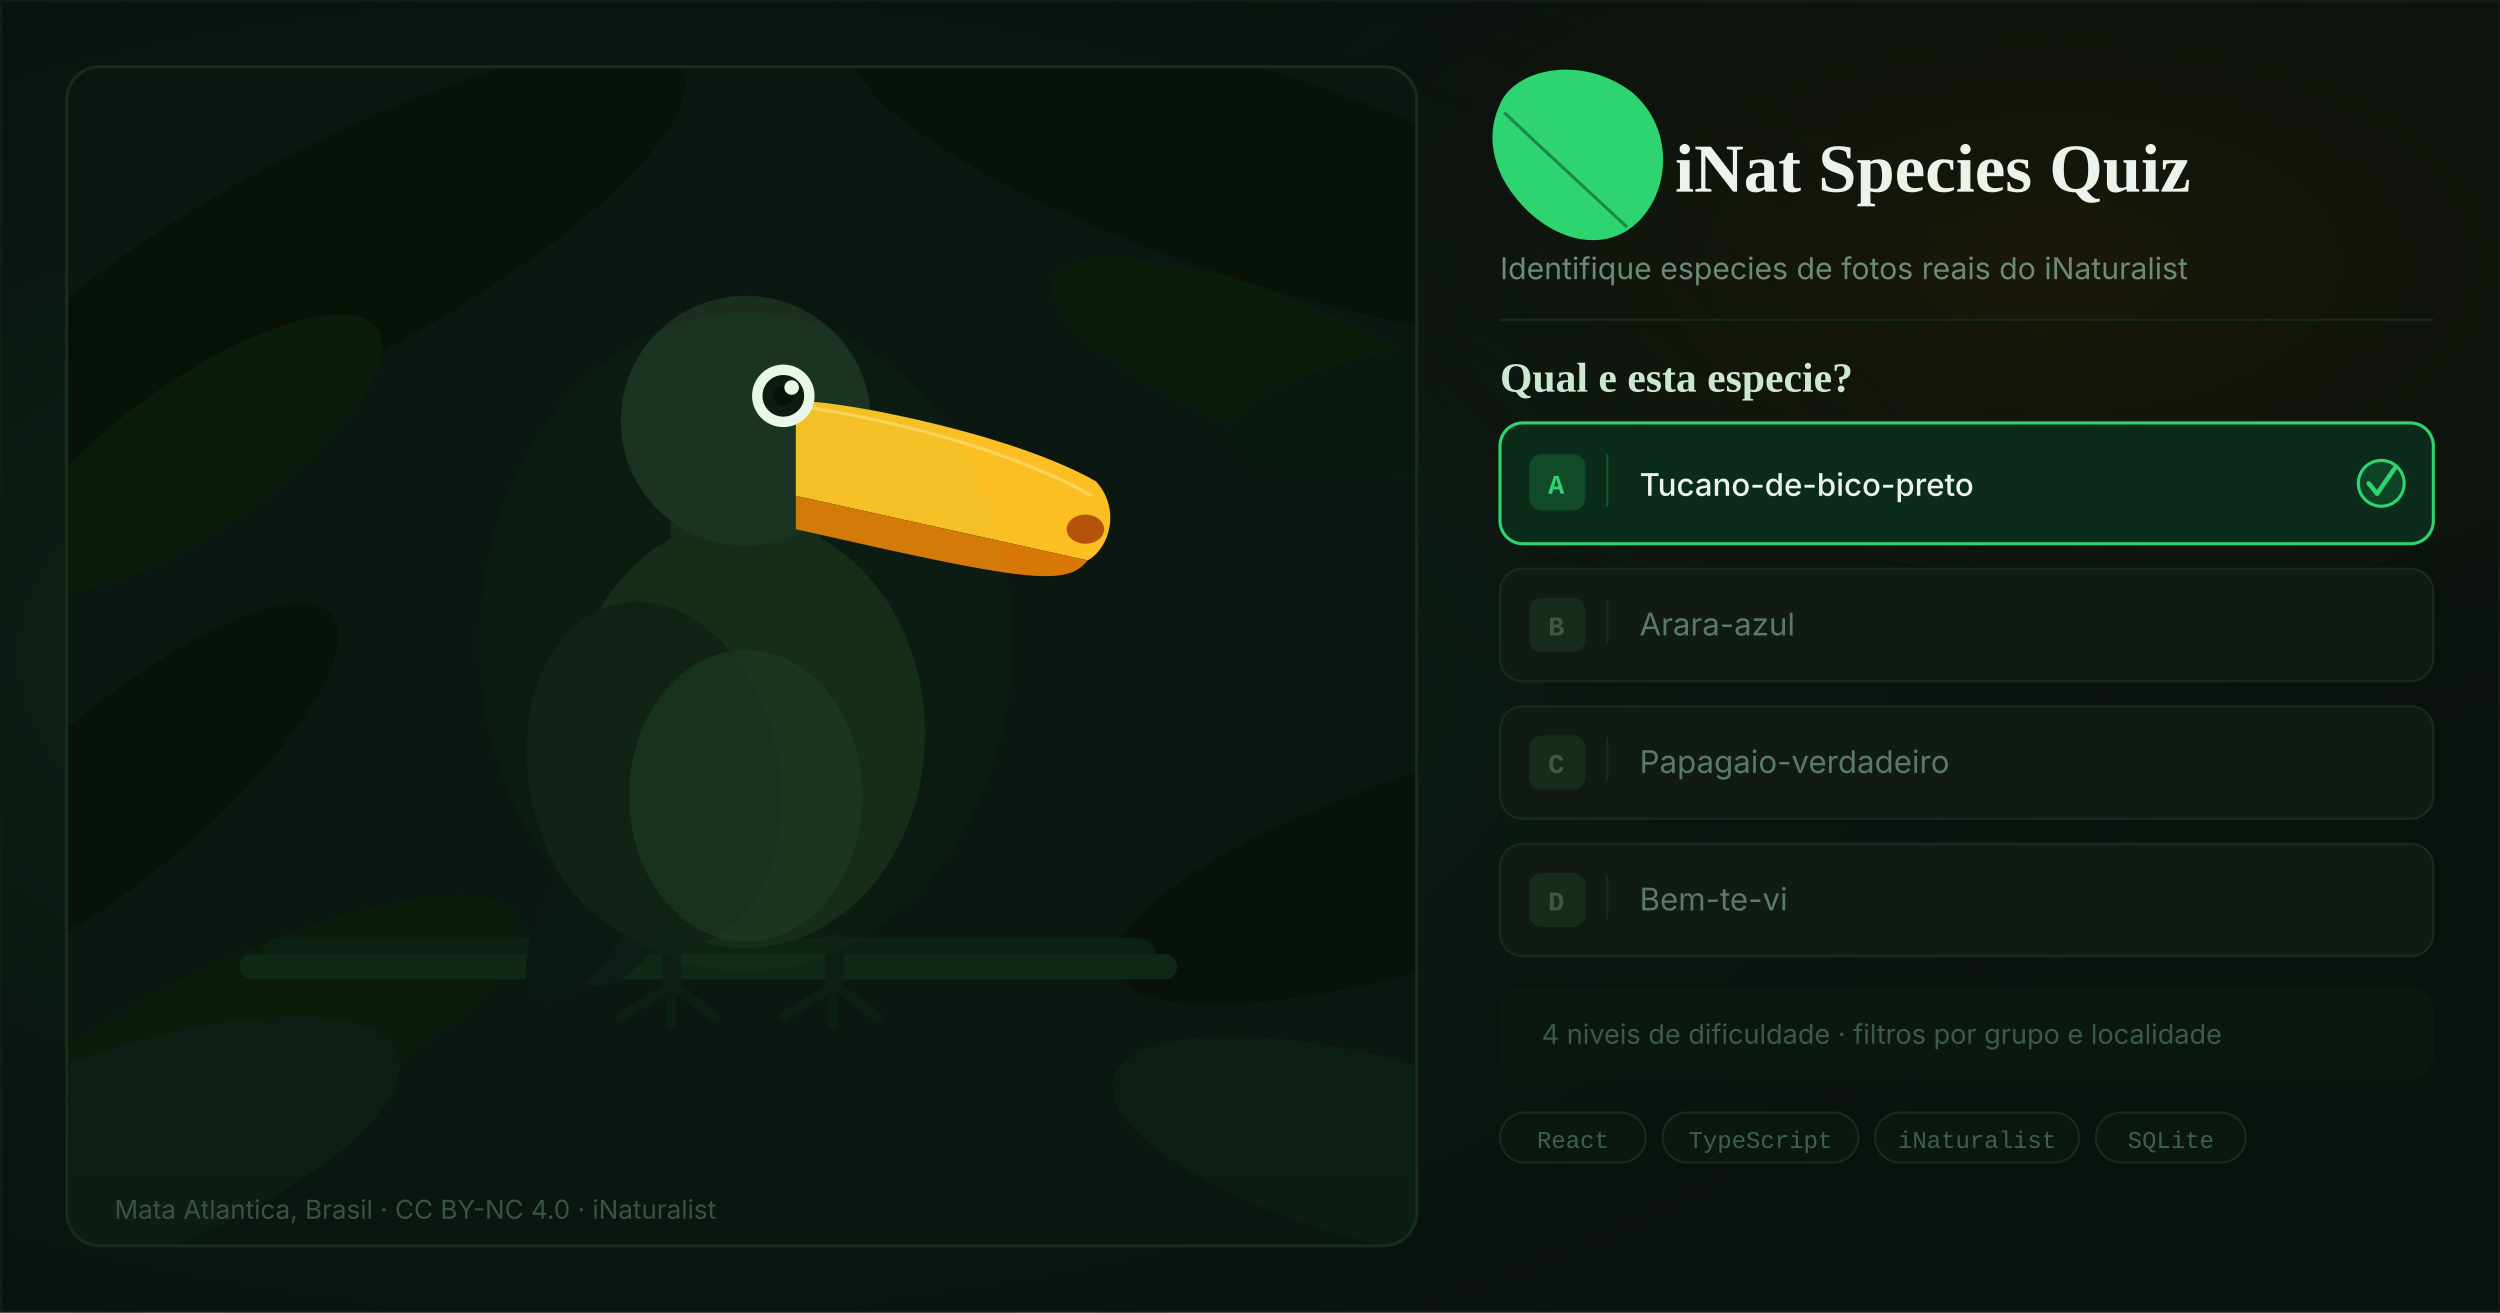
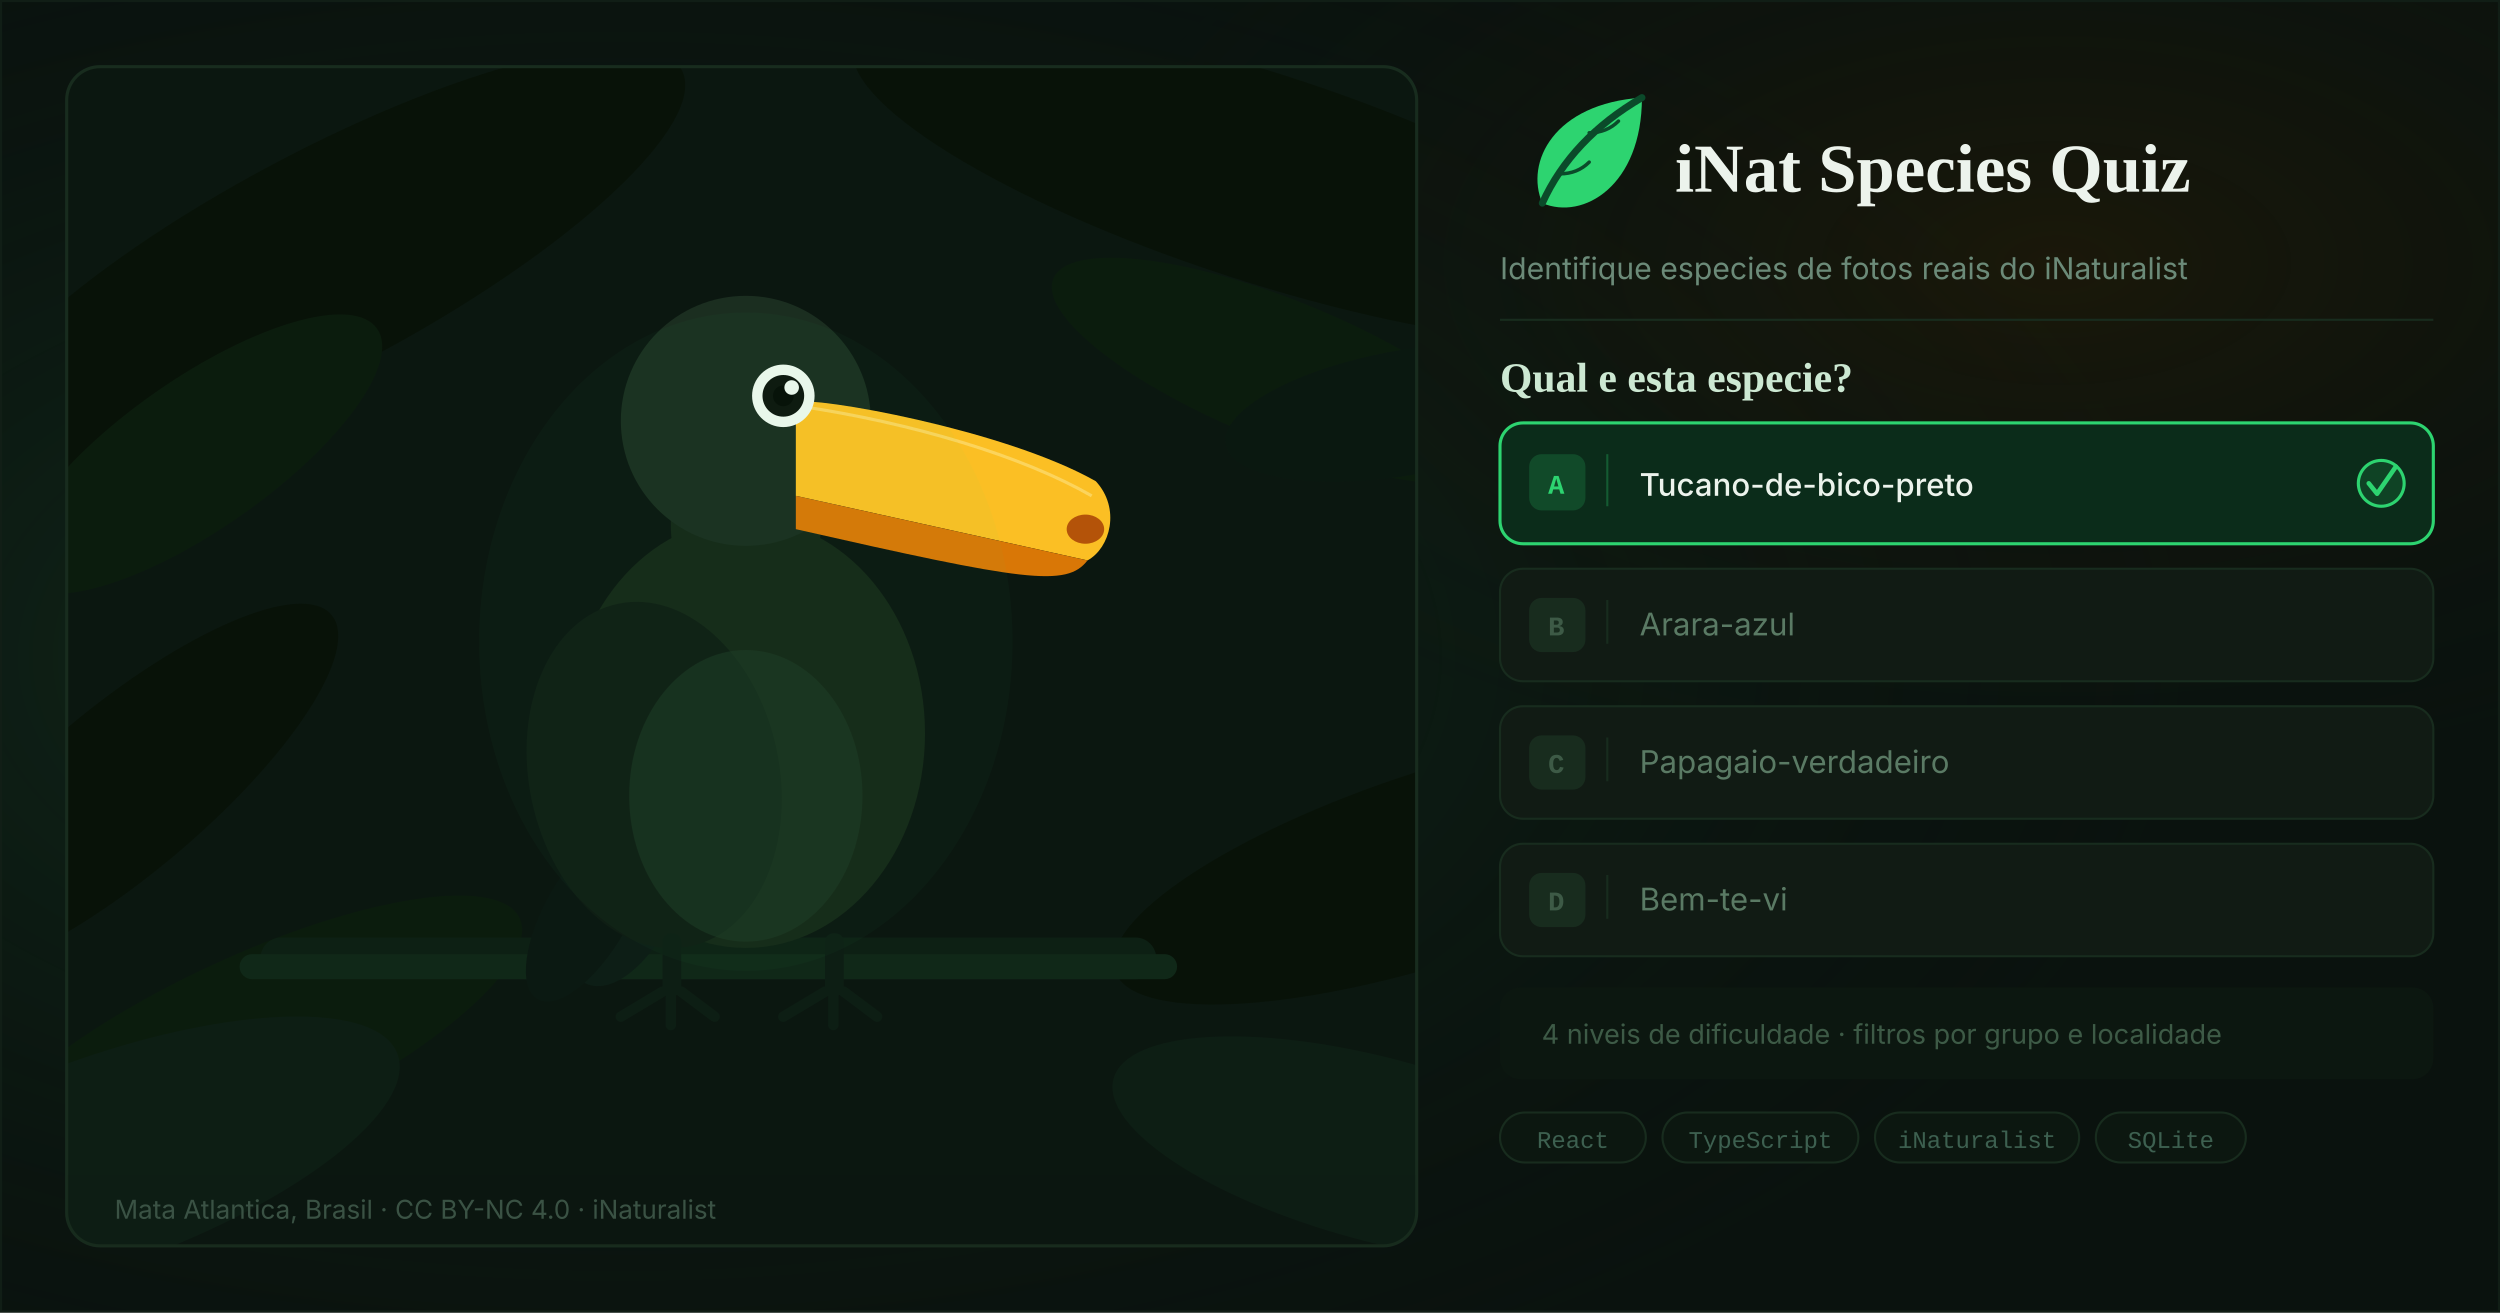
<svg xmlns="http://www.w3.org/2000/svg" viewBox="0 0 1200 630" width="1200" height="630">
  <defs>
    <radialGradient id="bg1" cx="0.25" cy="0.5" r="0.65">
      <stop offset="0%" stop-color="#1a4d2e" stop-opacity="0.5" />
      <stop offset="100%" stop-color="#0a120e" stop-opacity="0" />
    </radialGradient>
    <radialGradient id="bg2" cx="0.82" cy="0.2" r="0.42">
      <stop offset="0%" stop-color="#3d2500" stop-opacity="0.32" />
      <stop offset="100%" stop-color="#0a120e" stop-opacity="0" />
    </radialGradient>
    <clipPath id="pc">
      <rect x="32" y="32" width="648" height="566" rx="16" />
    </clipPath>
  </defs>
  <rect width="1200" height="630" fill="#0a120e" />
  <rect width="1200" height="630" fill="url(#bg1)" />
  <rect width="1200" height="630" fill="url(#bg2)" />
  <g clip-path="url(#pc)">
    <rect x="32" y="32" width="648" height="566" fill="#0b1710" />
    <ellipse cx="155" cy="125" rx="195" ry="52" fill="#081208" transform="rotate(-28,155,125)" />
    <ellipse cx="605" cy="85" rx="205" ry="50" fill="#081208" transform="rotate(18,605,85)" />
    <ellipse cx="692" cy="415" rx="165" ry="46" fill="#081208" transform="rotate(-18,692,415)" />
    <ellipse cx="58" cy="380" rx="132" ry="40" fill="#081208" transform="rotate(-40,58,380)" />
    <ellipse cx="95" cy="218" rx="105" ry="36" fill="#0b1c0d" transform="rotate(-35,95,218)" />
    <ellipse cx="615" cy="178" rx="118" ry="34" fill="#0b1c0d" transform="rotate(22,615,178)" />
    <ellipse cx="118" cy="502" rx="145" ry="42" fill="#0b1c0d" transform="rotate(-25,118,502)" />
    <rect x="125" y="450" width="430" height="20" rx="10" fill="#0d2014" />
    <rect x="115" y="458" width="450" height="12" rx="6" fill="#102818" />
    <ellipse cx="302" cy="418" rx="28" ry="58" fill="#0d1e16" transform="rotate(20,302,418)" />
    <ellipse cx="282" cy="438" rx="20" ry="48" fill="#0b1912" transform="rotate(30,282,438)" />
    <ellipse cx="358" cy="352" rx="86" ry="103" fill="#162818" />
    <ellipse cx="314" cy="372" rx="60" ry="84" fill="#0f1e14" transform="rotate(-12,314,372)" />
    <ellipse cx="358" cy="252" rx="36" ry="46" fill="#162818" />
    <circle cx="358" cy="202" r="60" fill="#1b2e20" />
    <path d="M382 193 C390 190 482 206 526 231 C538 244 533 263 522 269 L382 238 Z" fill="#fbbf24" />
    <path d="M384 195 C438 203 491 219 524 238" stroke="#fde68a" stroke-width="1.5" fill="none" opacity="0.55" />
    <path d="M382 238 L522 269 C512 282 492 279 382 254 Z" fill="#d97706" />
    <ellipse cx="521" cy="254" rx="9" ry="7" fill="#b45309" />
    <ellipse cx="358" cy="382" rx="56" ry="70" fill="#1e3824" opacity="0.55" />
    <circle cx="376" cy="190" r="15" fill="#eef8ee" />
    <circle cx="376" cy="190" r="10" fill="#0d160d" />
    <circle cx="376" cy="190" r="5" fill="#060d06" />
    <circle cx="380" cy="186" r="3.5" fill="#eef8ee" />
    <rect x="318" y="448" width="9" height="30" rx="4" fill="#0d1e14" />
    <path d="M318 476 L298 488 M322 476 L322 492 M327 476 L343 488" stroke="#0d1e14" stroke-width="5" stroke-linecap="round" />
    <rect x="396" y="448" width="9" height="30" rx="4" fill="#0d1e14" />
    <path d="M396 476 L376 488 M400 476 L400 492 M405 476 L421 488" stroke="#0d1e14" stroke-width="5" stroke-linecap="round" />
    <ellipse cx="358" cy="308" rx="128" ry="158" fill="#2dd470" fill-opacity="0.03" />
    <ellipse cx="48" cy="558" rx="152" ry="50" fill="#0d1e14" transform="rotate(-20,48,558)" />
    <ellipse cx="662" cy="552" rx="132" ry="44" fill="#0d1e14" transform="rotate(15,662,552)" />
    <ellipse cx="675" cy="198" rx="88" ry="30" fill="#0a1810" transform="rotate(-10,675,198)" />
  </g>
  <rect x="32" y="32" width="648" height="566" rx="16" fill="none" stroke="#182c1e" stroke-width="1.5" />
  <path d="M48 564 L664 564 L664 598 Q664 598 648 598 L48 598 Q32 598 32 582 L32 564 Z" fill="#04090606" fill-opacity="0" />
  <rect x="32" y="564" width="648" height="34" fill="#04090606" />
  <text x="55" y="585" fill="#3a5244" font-family="-apple-system,BlinkMacSystemFont,'Segoe UI',sans-serif" font-size="12.5">Mata Atlantica, Brasil  ·  CC BY-NC 4.0  ·  iNaturalist</text>
-   <path d="M720 50 C727 33 759 26 783 44 C805 62 802 96 782 110 C763 123 735 111 721 85 C715 72 715 61 720 50 Z" fill="#2dd470" />
-   <path d="M722 54 C742 73 766 95 781 109" stroke="#0a120e" stroke-width="1.5" fill="none" opacity="0.4" />
+   <g transform="translate(715 30) scale(2.8125)">
+     <path d="M 9 24 C 6 17, 11 7, 26 6 C 26 21, 16 27, 9 24 Z" fill="#2dd470" />
+     <path d="M 9 24 Q 14 13, 26 6" stroke="#0b4a2a" stroke-width="1.2" fill="none" stroke-linecap="round" />
+     <path d="M 12 19 Q 15 19, 17 17" stroke="#0b4a2a" stroke-width="0.6" fill="none" stroke-linecap="round" />
+     <path d="M 17 12 Q 20 12, 22 10" stroke="#0b4a2a" stroke-width="0.6" fill="none" stroke-linecap="round" />
+   </g>
  <text x="804" y="92" fill="#ecf3ec" font-family="Georgia,'Times New Roman',serif" font-size="33" font-weight="700">iNat Species Quiz</text>
  <text x="720" y="134" fill="#6b8a78" font-family="-apple-system,BlinkMacSystemFont,'Segoe UI',sans-serif" font-size="14.5">Identifique especies de fotos reais do iNaturalist</text>
  <rect x="720" y="153" width="448" height="1" fill="#182c1e" />
  <text x="720" y="188" fill="#cce8d2" font-family="Georgia,'Times New Roman',serif" font-size="20" font-weight="600">Qual e esta especie?</text>
  <rect x="720" y="203" width="448" height="58" rx="11" fill="#0b2c1a" stroke="#2dd470" stroke-width="1.5" />
  <rect x="734" y="218" width="27" height="27" rx="6" fill="#2dd470" fill-opacity="0.18" />
  <text x="747" y="237" fill="#2dd470" font-family="'Courier New',monospace" font-size="13" font-weight="700" text-anchor="middle">A</text>
  <rect x="771" y="218" width="1" height="25" fill="#2dd470" fill-opacity="0.28" />
  <text x="787" y="238" fill="#ecf3ec" font-family="-apple-system,BlinkMacSystemFont,'Segoe UI',sans-serif" font-size="15" font-weight="500">Tucano-de-bico-preto</text>
  <circle cx="1143" cy="232" r="11" fill="#2dd470" fill-opacity="0.14" stroke="#2dd470" stroke-width="1.5" />
  <path d="M1137 232 L1141 237 L1150 224" stroke="#2dd470" stroke-width="2.2" fill="none" stroke-linecap="round" stroke-linejoin="round" />
  <rect x="720" y="273" width="448" height="54" rx="11" fill="#111b14" stroke="#182c1e" stroke-width="1" />
  <rect x="734" y="287" width="27" height="26" rx="6" fill="#182c1e" />
  <text x="747" y="305" fill="#3d5a46" font-family="'Courier New',monospace" font-size="13" font-weight="700" text-anchor="middle">B</text>
  <rect x="771" y="288" width="1" height="21" fill="#182c1e" />
  <text x="787" y="305" fill="#5a7a64" font-family="-apple-system,BlinkMacSystemFont,'Segoe UI',sans-serif" font-size="15">Arara-azul</text>
  <rect x="720" y="339" width="448" height="54" rx="11" fill="#111b14" stroke="#182c1e" stroke-width="1" />
  <rect x="734" y="353" width="27" height="26" rx="6" fill="#182c1e" />
  <text x="747" y="371" fill="#3d5a46" font-family="'Courier New',monospace" font-size="13" font-weight="700" text-anchor="middle">C</text>
  <rect x="771" y="354" width="1" height="21" fill="#182c1e" />
  <text x="787" y="371" fill="#5a7a64" font-family="-apple-system,BlinkMacSystemFont,'Segoe UI',sans-serif" font-size="15">Papagaio-verdadeiro</text>
  <rect x="720" y="405" width="448" height="54" rx="11" fill="#111b14" stroke="#182c1e" stroke-width="1" />
  <rect x="734" y="419" width="27" height="26" rx="6" fill="#182c1e" />
  <text x="747" y="437" fill="#3d5a46" font-family="'Courier New',monospace" font-size="13" font-weight="700" text-anchor="middle">D</text>
  <rect x="771" y="420" width="1" height="21" fill="#182c1e" />
  <text x="787" y="437" fill="#5a7a64" font-family="-apple-system,BlinkMacSystemFont,'Segoe UI',sans-serif" font-size="15">Bem-te-vi</text>
  <rect x="720" y="474" width="448" height="44" rx="10" fill="#0c1710" />
  <text x="740" y="501" fill="#3d5a46" font-family="-apple-system,BlinkMacSystemFont,'Segoe UI',sans-serif" font-size="13">4 niveis de dificuldade  ·  filtros por grupo e localidade</text>
  <rect x="720" y="534" width="70" height="24" rx="12" fill="#0c1710" stroke="#182c1e" stroke-width="1" />
  <text x="755" y="551" fill="#3d6050" font-family="'Courier New',monospace" font-size="11.5" text-anchor="middle">React</text>
  <rect x="798" y="534" width="94" height="24" rx="12" fill="#0c1710" stroke="#182c1e" stroke-width="1" />
  <text x="845" y="551" fill="#3d6050" font-family="'Courier New',monospace" font-size="11.5" text-anchor="middle">TypeScript</text>
  <rect x="900" y="534" width="98" height="24" rx="12" fill="#0c1710" stroke="#182c1e" stroke-width="1" />
  <text x="949" y="551" fill="#3d6050" font-family="'Courier New',monospace" font-size="11.5" text-anchor="middle">iNaturalist</text>
  <rect x="1006" y="534" width="72" height="24" rx="12" fill="#0c1710" stroke="#182c1e" stroke-width="1" />
  <text x="1042" y="551" fill="#3d6050" font-family="'Courier New',monospace" font-size="11.5" text-anchor="middle">SQLite</text>
  <rect x="0.5" y="0.5" width="1199" height="629" fill="none" stroke="#111e16" stroke-width="1" />
</svg>
